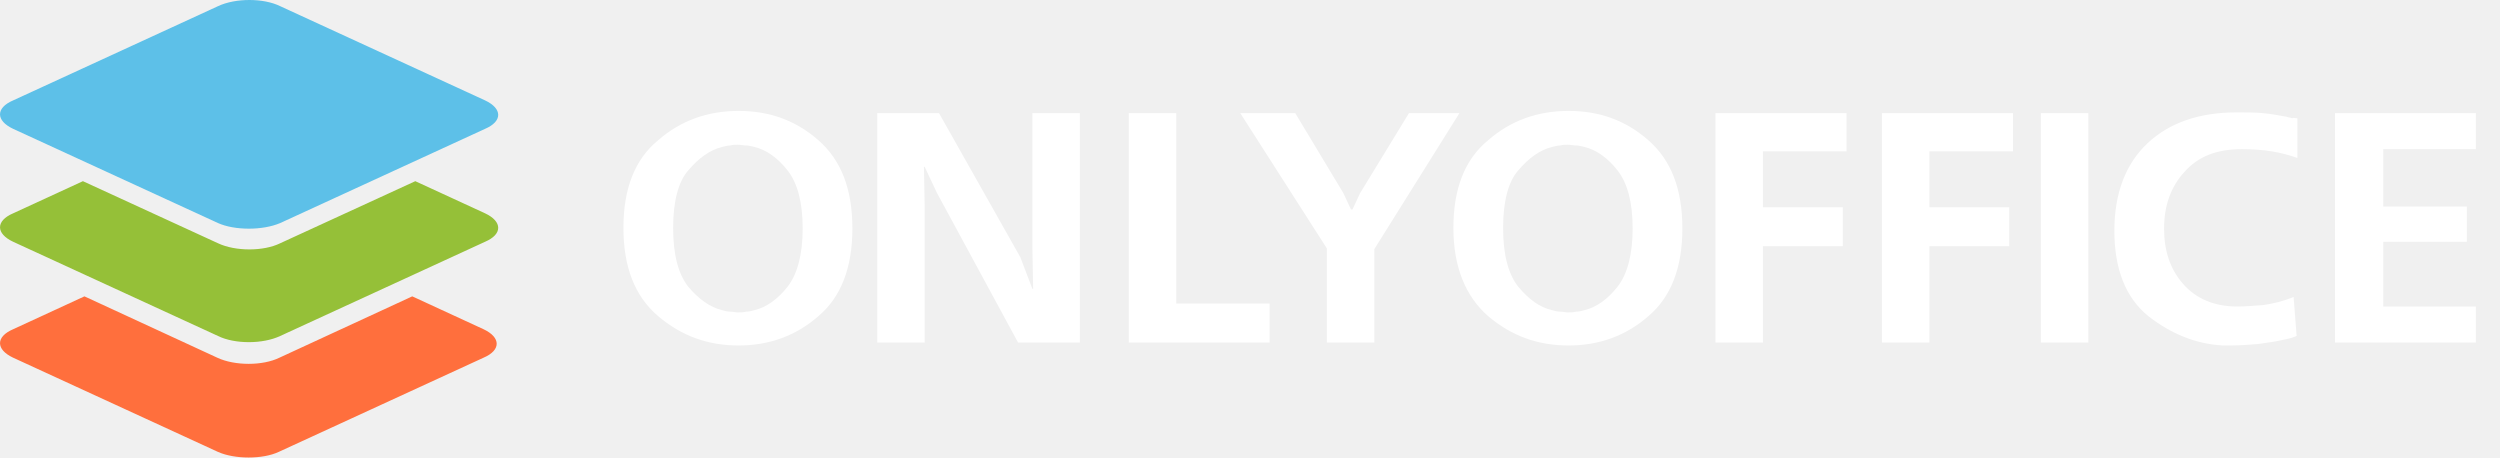
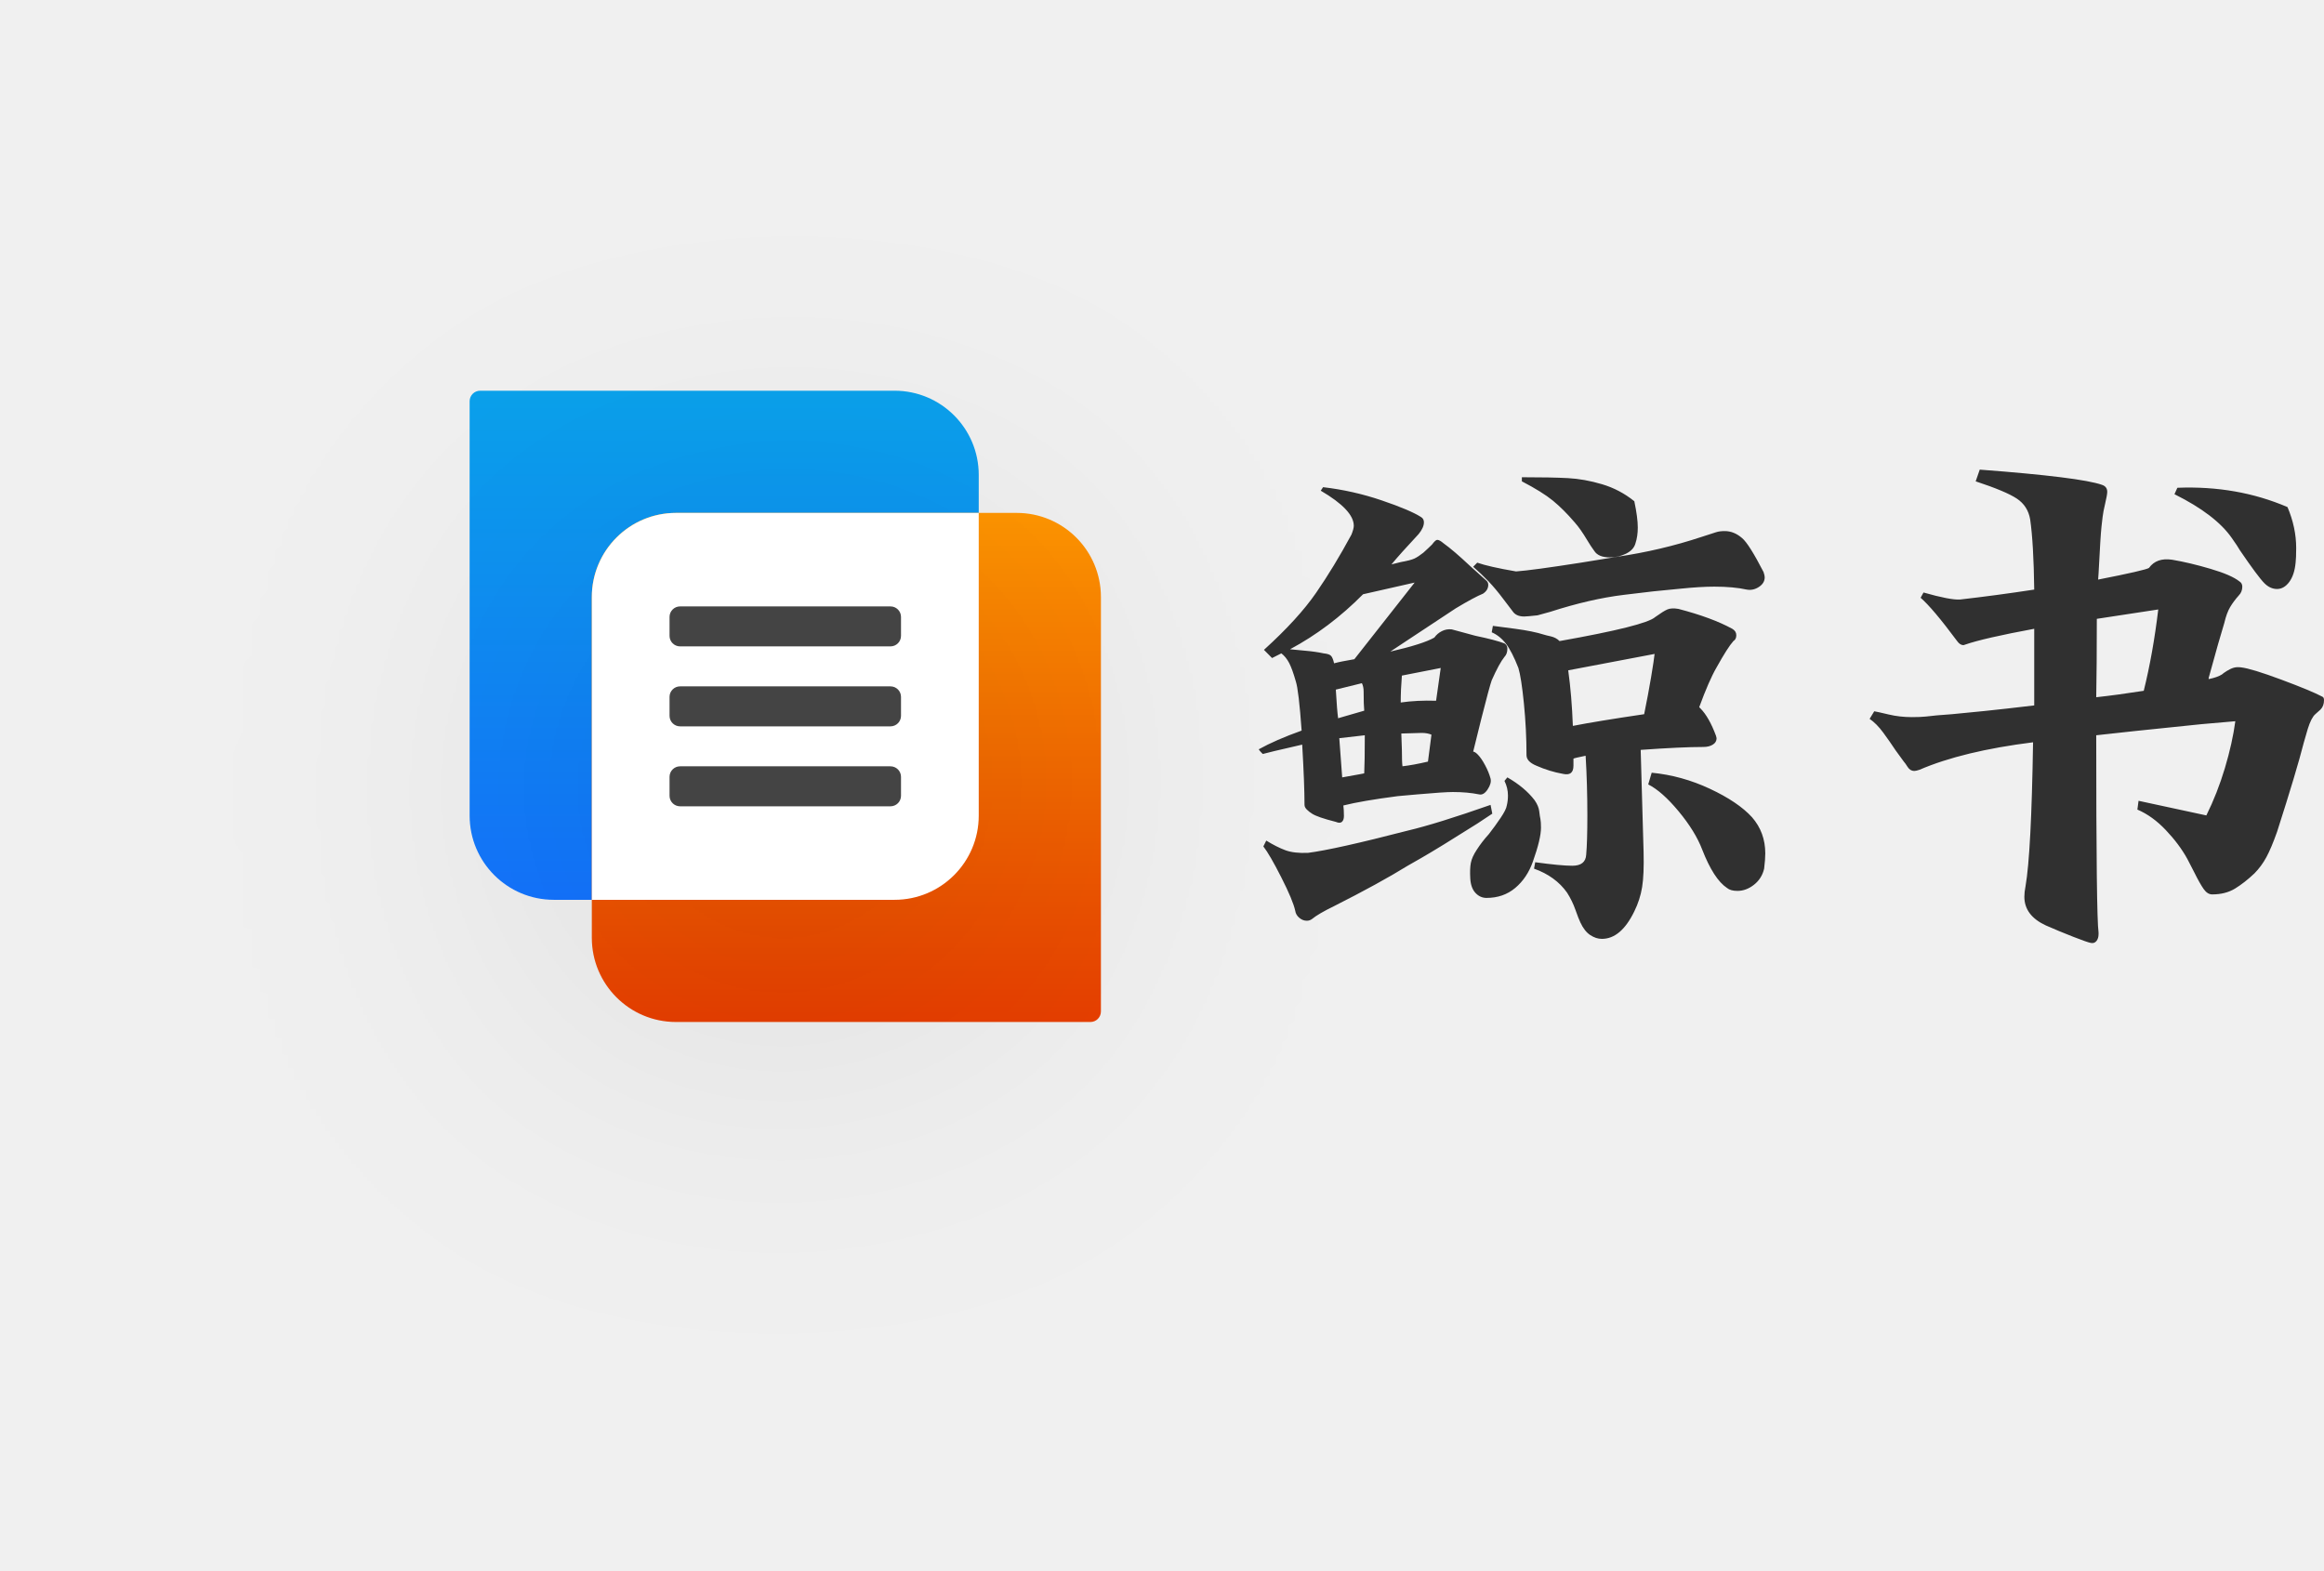
- <svg xmlns="http://www.w3.org/2000/svg" width="153" height="28" viewBox="0 0 153 28" fill="none">
-   <path fill-rule="evenodd" clip-rule="evenodd" d="M13.341 27.657L0.802 21.89C-0.266 21.386 -0.266 20.608 0.802 20.15L5.167 18.137L13.295 21.89C14.363 22.393 16.081 22.393 17.103 21.89L25.23 18.137L29.596 20.15C30.664 20.654 30.664 21.432 29.596 21.89L17.056 27.657C16.081 28.114 14.363 28.114 13.341 27.657Z" fill="#FF6F3D" />
-   <path fill-rule="evenodd" clip-rule="evenodd" d="M13.341 20.562L0.802 14.795C-0.266 14.292 -0.266 13.514 0.802 13.056L5.074 11.088L13.341 14.887C14.409 15.39 16.128 15.39 17.149 14.887L25.416 11.088L29.689 13.056C30.757 13.559 30.757 14.338 29.689 14.795L17.149 20.562C16.081 21.066 14.363 21.066 13.341 20.562Z" fill="#95C038" />
-   <path fill-rule="evenodd" clip-rule="evenodd" d="M13.341 13.651L0.802 7.884C-0.266 7.38 -0.266 6.602 0.802 6.145L13.341 0.378C14.409 -0.126 16.128 -0.126 17.149 0.378L29.689 6.145C30.757 6.648 30.757 7.426 29.689 7.884L17.149 13.651C16.081 14.109 14.363 14.109 13.341 13.651Z" fill="#5DC0E8" />
-   <path d="M38.154 13.943C38.154 11.558 38.845 9.758 40.274 8.588C41.657 7.373 43.316 6.788 45.206 6.788C47.096 6.788 48.709 7.373 50.092 8.588C51.475 9.803 52.166 11.558 52.166 13.988C52.166 16.373 51.475 18.174 50.092 19.343C48.709 20.559 47.05 21.144 45.206 21.144C43.316 21.144 41.703 20.559 40.274 19.343C38.845 18.128 38.154 16.328 38.154 13.943ZM41.196 13.943C41.196 15.608 41.519 16.778 42.118 17.543C42.763 18.308 43.454 18.803 44.192 18.983C44.376 19.029 44.514 19.073 44.699 19.073C44.837 19.073 45.022 19.119 45.16 19.119C45.344 19.119 45.483 19.119 45.667 19.073C45.851 19.073 45.989 19.029 46.174 18.983C46.911 18.803 47.603 18.308 48.202 17.543C48.801 16.778 49.124 15.563 49.124 13.988C49.124 12.368 48.801 11.198 48.202 10.433C47.603 9.668 46.911 9.173 46.174 8.993C45.989 8.948 45.805 8.903 45.667 8.903C45.483 8.903 45.344 8.858 45.16 8.858C44.975 8.858 44.837 8.858 44.699 8.903C44.561 8.903 44.376 8.948 44.192 8.993C43.454 9.173 42.763 9.668 42.118 10.433C41.519 11.108 41.196 12.323 41.196 13.943Z" fill="white" />
-   <path d="M53.687 6.923H57.467L62.445 15.743L63.182 17.678H63.228L63.182 15.158V6.923H66.086V20.964H62.306L57.328 11.783L56.591 10.208H56.545L56.591 12.683V20.964H53.687V6.923Z" fill="white" />
-   <path d="M69.082 6.923H71.986V18.578H77.701V20.964H69.082V6.923Z" fill="white" />
-   <path d="M75.904 6.923H79.269L82.219 11.828L82.68 12.818H82.772L83.233 11.828L86.229 6.923H89.317L84.108 15.248V20.964H81.204V15.203L75.904 6.923Z" fill="white" />
-   <path d="M88.948 13.943C88.948 11.558 89.64 9.758 91.069 8.588C92.451 7.373 94.111 6.788 96.001 6.788C97.89 6.788 99.504 7.373 100.886 8.588C102.269 9.803 102.961 11.558 102.961 13.988C102.961 16.373 102.269 18.174 100.886 19.343C99.504 20.559 97.844 21.144 96.001 21.144C94.111 21.144 92.497 20.559 91.069 19.343C89.686 18.128 88.948 16.328 88.948 13.943ZM91.99 13.943C91.99 15.608 92.313 16.778 92.912 17.543C93.558 18.308 94.203 18.803 94.986 18.983C95.171 19.029 95.309 19.073 95.493 19.073C95.632 19.073 95.816 19.119 95.954 19.119C96.139 19.119 96.277 19.119 96.461 19.073C96.646 19.073 96.784 19.029 96.968 18.983C97.706 18.803 98.397 18.308 98.996 17.543C99.596 16.778 99.918 15.563 99.918 13.988C99.918 12.368 99.596 11.198 98.996 10.433C98.397 9.668 97.706 9.173 96.968 8.993C96.784 8.948 96.6 8.903 96.461 8.903C96.277 8.903 96.139 8.858 95.954 8.858C95.77 8.858 95.632 8.858 95.493 8.903C95.355 8.903 95.171 8.948 94.986 8.993C94.249 9.173 93.558 9.668 92.912 10.433C92.313 11.108 91.99 12.323 91.99 13.943Z" fill="white" />
-   <path d="M104.988 6.923H113.009V9.263H107.892V12.683H112.778V15.068H107.892V20.964H104.988V6.923Z" fill="white" />
-   <path d="M115.175 6.923H123.195V9.263H118.079V12.683H122.965V15.068H118.079V20.964H115.175V6.923Z" fill="white" />
-   <path d="M124.901 20.964V6.923H127.805V20.964H124.901Z" fill="white" />
-   <path d="M140.6 7.238V9.668C140.093 9.488 139.586 9.353 139.032 9.263C138.479 9.173 137.834 9.128 137.189 9.128C135.668 9.128 134.515 9.578 133.686 10.523C132.856 11.423 132.441 12.593 132.441 13.988C132.441 15.338 132.81 16.463 133.593 17.363C134.377 18.263 135.483 18.758 136.912 18.758C137.419 18.758 137.926 18.713 138.525 18.668C139.125 18.578 139.724 18.443 140.369 18.173L140.553 20.558C140.461 20.604 140.323 20.648 140.185 20.694C140 20.738 139.816 20.784 139.586 20.828C139.217 20.919 138.756 20.963 138.203 21.053C137.65 21.099 137.097 21.143 136.497 21.143C136.405 21.143 136.313 21.143 136.267 21.143C136.175 21.143 136.082 21.143 136.036 21.143C134.377 21.053 132.856 20.424 131.473 19.343C130.09 18.218 129.399 16.463 129.399 14.123C129.399 11.828 130.09 10.028 131.427 8.768C132.764 7.508 134.607 6.878 136.866 6.878C137.465 6.878 138.018 6.878 138.479 6.923C138.986 6.968 139.447 7.058 139.954 7.148C140.046 7.193 140.185 7.193 140.277 7.238C140.369 7.193 140.461 7.238 140.6 7.238Z" fill="white" />
-   <path d="M142.904 6.923H151.524V9.128H145.854V12.638H150.971V14.798H145.854V18.759H151.524V20.964H142.904V6.923Z" fill="white" />
+ <svg xmlns="http://www.w3.org/2000/svg" fill="none" version="1.1" width="117.806" height="79.613" viewBox="0 0 117.806 79.613">
+   <defs>
+     <linearGradient x1="0.5" y1="0" x2="0.5" y2="1" id="master_svg0_2275_74972">
+       <stop offset="0%" stop-color="#0AA1EB" stop-opacity="1" />
+       <stop offset="100%" stop-color="#1373FE" stop-opacity="1" />
+     </linearGradient>
+     <linearGradient x1="0.5" y1="0" x2="0.5" y2="1" id="master_svg1_2275_75243">
+       <stop offset="0%" stop-color="#FF9500" stop-opacity="1" />
+       <stop offset="100%" stop-color="#E73E00" stop-opacity="1" />
+     </linearGradient>
+     <filter id="master_svg2_2275_75279" filterUnits="objectBoundingBox" color-interpolation-filters="sRGB" x="-2.039" y="-1.836" width="5.079" height="5.079">
+       <feFlood flood-opacity="0" result="BackgroundImageFix" />
+       <feColorMatrix in="SourceAlpha" type="matrix" values="0 0 0 0 0 0 0 0 0 0 0 0 0 0 0 0 0 0 127 0" />
+       <feOffset dy="4" dx="0" />
+       <feGaussianBlur stdDeviation="10" />
+       <feColorMatrix type="matrix" values="0 0 0 0 0 0 0 0 0 0 0 0 0 0 0 0 0 0 0.12 0" />
+       <feBlend mode="normal" in2="BackgroundImageFix" result="effect1_dropShadow" />
+       <feBlend mode="normal" in="SourceGraphic" in2="effect1_dropShadow" result="shape" />
+     </filter>
+   </defs>
+   <g>
+     <g>
+       <g>
+         <g>
+           <g>
+             <path d="M23.806,41.346C23.806,43.703,25.717,45.613,28.073,45.613L45.346,45.613C47.703,45.613,49.613,43.703,49.613,41.346L49.613,24.073C49.613,21.717,47.703,19.806,45.346,19.806L24.34,19.806C24.045,19.806,23.806,20.045,23.806,20.34L23.806,41.346Z" fill="url(#master_svg0_2275_74972)" fill-opacity="1" />
+           </g>
+           <g>
+             <path d="M30,47.54C30,49.896,31.91,51.807,34.267,51.807L55.273,51.807C55.568,51.807,55.807,51.568,55.807,51.273L55.807,30.267C55.807,27.91,53.896,26,51.54,26L34.267,26C31.91,26,30,27.91,30,30.267L30,47.54Z" fill="url(#master_svg1_2275_75243)" fill-opacity="1" />
+           </g>
+         </g>
+         <g filter="url(#master_svg2_2275_75279)">
+           <path d="M49.613,26L34.267,26C31.91,26,30,27.91,30,30.267L30,45.613L45.346,45.613C47.703,45.613,49.613,43.703,49.613,41.346L49.613,26Z" fill-rule="evenodd" fill="#FFFFFF" fill-opacity="1" />
+         </g>
+       </g>
+       <g>
+         <path d="M33.94,32.233L33.94,31.273C33.94,30.979,34.179,30.74,34.473,30.74L45.14,30.74C45.434,30.74,45.673,30.979,45.673,31.273L45.673,32.233C45.673,32.528,45.434,32.766,45.14,32.766L34.473,32.766C34.179,32.766,33.94,32.528,33.94,32.233ZM33.94,36.286L33.94,35.326C33.94,35.032,34.179,34.793,34.473,34.793L45.14,34.793C45.434,34.793,45.673,35.032,45.673,35.326L45.673,36.286C45.673,36.581,45.434,36.82,45.14,36.82L34.473,36.82C34.179,36.82,33.94,36.581,33.94,36.286ZM33.94,40.34L33.94,39.38C33.94,39.085,34.179,38.846,34.473,38.846L45.14,38.846C45.434,38.846,45.673,39.085,45.673,39.38L45.673,40.34C45.673,40.634,45.434,40.873,45.14,40.873L34.473,40.873C34.179,40.873,33.94,40.634,33.94,40.34Z" fill="#444444" fill-opacity="1" />
+       </g>
+     </g>
+     <g>
+       <path d="M79.818,26.476Q79.26,25.823,78.717,25.378Q78.173,24.934,77.145,24.4L77.145,24.192Q78.643,24.192,79.481,24.237Q80.318,24.281,81.214,24.548Q82.11,24.815,82.845,25.408Q83.021,26.239,83.021,26.743Q83.021,27.188,82.903,27.544Q82.815,27.87,82.433,28.063Q82.051,28.255,81.611,28.255Q81.023,28.255,80.817,27.929Q80.641,27.692,80.465,27.395Q80.112,26.802,79.818,26.476ZM66.127,40.801Q66.127,39.763,66.01,37.746L64.6,38.073L64.012,38.221Q63.983,38.191,63.924,38.132Q63.865,38.073,63.806,37.984Q64.658,37.509,65.981,37.035Q65.834,34.988,65.687,34.543Q65.51,33.92,65.349,33.609Q65.187,33.298,64.952,33.12L64.482,33.357L64.071,32.942Q65.804,31.37,66.715,30.05Q67.626,28.73,68.507,27.099Q68.625,26.802,68.625,26.654Q68.625,25.853,66.95,24.874L67.068,24.696Q68.595,24.874,70.035,25.364Q71.475,25.853,72.033,26.209Q72.18,26.298,72.18,26.476Q72.18,26.743,71.915,27.069Q70.975,28.077,70.534,28.611L71.004,28.493Q71.504,28.404,71.695,28.315Q71.886,28.226,72.15,28.018Q72.444,27.751,72.591,27.603Q72.767,27.366,72.855,27.366Q72.973,27.366,73.179,27.544Q73.678,27.899,74.53,28.7Q75.323,29.412,75.323,29.412Q75.441,29.501,75.441,29.649Q75.441,29.916,75.176,30.094Q74.736,30.272,73.796,30.836L71.416,32.408L70.476,33.031Q72.15,32.645,72.709,32.319Q72.855,32.111,73.09,31.993Q73.325,31.874,73.59,31.904L74.794,32.23Q75.793,32.437,76.263,32.615Q76.41,32.704,76.41,32.882Q76.41,33.149,76.263,33.298Q75.999,33.624,75.617,34.484Q75.5,34.81,75.088,36.441L74.677,38.102Q74.765,38.102,74.912,38.251Q75.088,38.429,75.279,38.785Q75.47,39.14,75.558,39.467Q75.617,39.704,75.411,40.015Q75.206,40.327,74.971,40.268Q74.383,40.149,73.649,40.149Q73.208,40.149,71.857,40.268L70.858,40.357Q69.036,40.594,68.096,40.831Q68.125,41.039,68.125,41.365Q68.125,41.573,68.022,41.662Q67.92,41.751,67.714,41.662Q66.774,41.424,66.509,41.246Q66.362,41.157,66.245,41.039Q66.127,40.92,66.127,40.801ZM76.675,30.984Q76.557,30.836,76.19,30.346Q75.823,29.857,75.456,29.471Q75.088,29.086,74.677,28.73L74.883,28.522Q75.47,28.73,76.851,28.967Q77.674,28.908,80.142,28.522L81.963,28.226Q84.196,27.899,86.253,27.217L86.987,26.98Q87.163,26.921,87.428,26.921Q87.898,26.921,88.309,27.277Q88.662,27.573,89.396,28.997Q89.455,29.175,89.455,29.264Q89.455,29.56,89.161,29.753Q88.867,29.946,88.544,29.887Q87.868,29.738,86.899,29.738Q86.194,29.738,85.18,29.842Q84.167,29.946,83.814,29.976L82.316,30.154Q80.612,30.361,78.584,31.014L77.938,31.192Q77.409,31.251,77.262,31.251Q76.851,31.251,76.675,30.984ZM65.393,32.912Q65.628,32.942,66.157,32.986Q66.686,33.031,67.097,33.12Q67.391,33.149,67.479,33.253Q67.567,33.357,67.626,33.624Q67.949,33.535,68.654,33.416L71.71,29.531L69.095,30.124Q67.391,31.844,65.393,32.912ZM83.285,42.136L83.315,43.174Q83.344,44.331,83.241,44.969Q83.138,45.606,82.845,46.199Q82.169,47.593,81.199,47.593Q80.905,47.593,80.612,47.401Q80.318,47.208,80.112,46.763Q80.024,46.585,79.862,46.125Q79.701,45.666,79.436,45.25Q78.849,44.42,77.762,44.034L77.821,43.708Q79.113,43.886,79.701,43.886Q80.377,43.886,80.406,43.322Q80.465,42.67,80.465,41.335Q80.465,39.763,80.377,38.31Q79.789,38.429,79.76,38.458L79.76,38.814Q79.76,39.348,79.231,39.229Q78.555,39.111,77.879,38.814Q77.38,38.607,77.38,38.28Q77.38,36.975,77.248,35.655Q77.115,34.336,76.969,33.861Q76.645,33.031,76.337,32.63Q76.028,32.23,75.617,32.052L75.676,31.726Q75.911,31.755,76.807,31.874Q77.703,31.993,78.261,32.17Q78.349,32.2,78.614,32.259Q78.878,32.319,79.055,32.497Q83.403,31.726,83.902,31.281Q84.314,30.984,84.519,30.895Q84.725,30.806,85.077,30.865Q86.781,31.31,87.81,31.874Q88.015,31.993,88.015,32.2Q88.015,32.408,87.868,32.497Q87.575,32.823,87.016,33.831Q86.635,34.484,86.135,35.848L86.194,35.908Q86.635,36.352,86.987,37.302L87.016,37.42Q87.016,37.628,86.825,37.746Q86.635,37.865,86.341,37.865Q85.224,37.865,83.168,38.013L83.285,42.136ZM79.495,33.98Q79.672,35.255,79.73,36.797Q80.935,36.56,83.344,36.204Q83.55,35.196,83.697,34.321Q83.843,33.446,83.873,33.149L79.495,33.98ZM71.063,34.247Q71.004,34.958,71.004,35.611Q71.827,35.492,72.797,35.522L73.032,33.861L71.063,34.247ZM67.714,34.958Q67.773,35.997,67.831,36.412Q67.714,36.441,69.154,36.026Q69.124,35.73,69.124,35.047Q69.124,34.81,69.036,34.632L67.714,34.958ZM72.562,37.242Q72.356,37.153,72.062,37.153L71.034,37.183L71.063,38.013Q71.063,38.636,71.093,38.844Q71.621,38.785,72.385,38.607L72.562,37.242ZM68.037,39.407Q69.212,39.2,69.154,39.2Q69.183,38.607,69.183,37.272L67.89,37.42L68.037,39.407ZM88.809,41.424Q89.484,42.195,89.484,43.263Q89.484,43.56,89.426,44.034Q89.308,44.539,88.911,44.85Q88.515,45.161,88.074,45.161Q87.722,45.161,87.545,45.013Q86.87,44.568,86.282,43.056Q85.929,42.136,85.092,41.128Q84.255,40.119,83.55,39.763L83.726,39.17Q85.254,39.318,86.679,39.986Q88.104,40.653,88.809,41.424ZM78.085,41.513Q78.114,41.662,78.114,41.958Q78.114,42.522,77.703,43.678Q77.409,44.509,76.807,45.013Q76.205,45.517,75.353,45.517Q75.03,45.517,74.794,45.265Q74.559,45.013,74.53,44.539Q74.501,44.034,74.559,43.738Q74.618,43.441,74.853,43.085Q75.118,42.67,75.47,42.284Q75.793,41.869,76.072,41.454Q76.352,41.039,76.381,40.831Q76.44,40.594,76.44,40.327Q76.44,39.941,76.263,39.585L76.41,39.407Q77.292,39.912,77.791,40.564Q77.997,40.861,78.026,41.128Q78.056,41.395,78.085,41.513ZM75.646,41.246L74.883,41.751Q72.914,42.996,72.033,43.5L71.357,43.886Q69.917,44.776,67.626,45.933Q66.833,46.318,66.509,46.585Q66.392,46.674,66.245,46.674Q66.039,46.674,65.863,46.526Q65.687,46.377,65.657,46.17Q65.54,45.636,64.952,44.479Q64.365,43.322,64.041,42.907L64.188,42.611Q64.717,42.937,65.158,43.1Q65.599,43.263,66.304,43.233Q67.685,43.056,71.357,42.106Q72.855,41.751,75.558,40.801L75.646,41.246ZM117.718,35.314Q117.806,35.344,117.806,35.492Q117.806,35.789,117.63,35.967Q117.571,36.026,117.366,36.204Q117.16,36.382,116.984,36.946L116.778,37.657Q116.426,39.051,115.427,42.166Q115.133,42.996,114.883,43.456Q114.633,43.916,114.281,44.272Q113.781,44.746,113.297,45.043Q112.812,45.339,112.136,45.339Q111.901,45.339,111.71,45.072Q111.519,44.805,111.225,44.212L110.873,43.53Q110.462,42.789,109.786,42.077Q109.11,41.365,108.346,41.039L108.405,40.594L111.842,41.335Q112.401,40.208,112.783,38.933Q113.164,37.657,113.311,36.56Q111.989,36.679,111.607,36.708Q107.524,37.124,106.26,37.272Q106.26,46.496,106.378,47.267L106.378,47.356Q106.378,47.564,106.275,47.697Q106.172,47.831,105.996,47.801Q105.82,47.771,105.1,47.49Q104.38,47.208,103.704,46.911Q102.617,46.407,102.617,45.458Q102.617,45.221,102.676,44.924Q102.97,43.233,103.058,37.628Q99.503,38.073,97.299,39.022Q97.123,39.081,97.035,39.081Q96.829,39.081,96.697,38.874Q96.565,38.666,96.506,38.607L96.095,38.043Q95.801,37.598,95.463,37.138Q95.125,36.679,94.773,36.441L95.008,36.056Q95.184,36.086,95.742,36.219Q96.3,36.352,96.917,36.352Q97.358,36.352,97.623,36.323Q97.858,36.293,98.181,36.263Q98.504,36.234,98.945,36.204Q99.591,36.145,100.605,36.041Q101.618,35.937,103.117,35.759L103.117,33.09L103.117,31.874Q100.561,32.348,99.62,32.675L99.532,32.704Q99.356,32.704,99.209,32.497Q97.975,30.836,97.358,30.302L97.505,30.035Q98.857,30.421,99.356,30.391Q101.178,30.183,103.117,29.887Q103.087,27.544,102.911,26.328Q102.793,25.645,102.235,25.275Q101.677,24.904,100.149,24.4L100.355,23.806Q105.467,24.192,106.554,24.578Q106.818,24.667,106.818,24.934Q106.818,25.082,106.716,25.512Q106.613,25.942,106.583,26.209Q106.554,26.416,106.525,26.713Q106.495,27.01,106.466,27.484Q106.348,29.738,106.348,29.382Q108.757,28.908,108.934,28.789Q109.316,28.255,110.109,28.374Q110.99,28.522,112.048,28.834Q113.106,29.145,113.517,29.471Q113.664,29.56,113.664,29.738Q113.664,30.005,113.488,30.183Q113.223,30.48,113.047,30.776Q112.871,31.073,112.753,31.577Q112.694,31.785,112.43,32.675L111.96,34.365L111.96,34.425Q112.401,34.336,112.636,34.187Q112.694,34.128,112.885,34.009Q113.076,33.891,113.238,33.846Q113.399,33.802,113.605,33.831Q114.134,33.891,115.647,34.454Q117.16,35.018,117.718,35.314ZM113.135,27.277Q112.312,26.09,110.226,25.052L110.373,24.726Q113.399,24.607,115.956,25.705Q116.396,26.743,116.396,27.781Q116.396,28.285,116.367,28.522Q116.308,29.145,116.044,29.501Q115.779,29.857,115.427,29.857Q115.074,29.857,114.78,29.56Q114.457,29.234,113.546,27.899Q113.429,27.692,113.135,27.277ZM106.29,31.37Q106.29,33.772,106.26,35.344Q107.347,35.225,108.669,35.018Q109.139,33.12,109.404,30.895L106.29,31.37Z" fill="#303030" fill-opacity="1" />
+     </g>
+   </g>
</svg>
